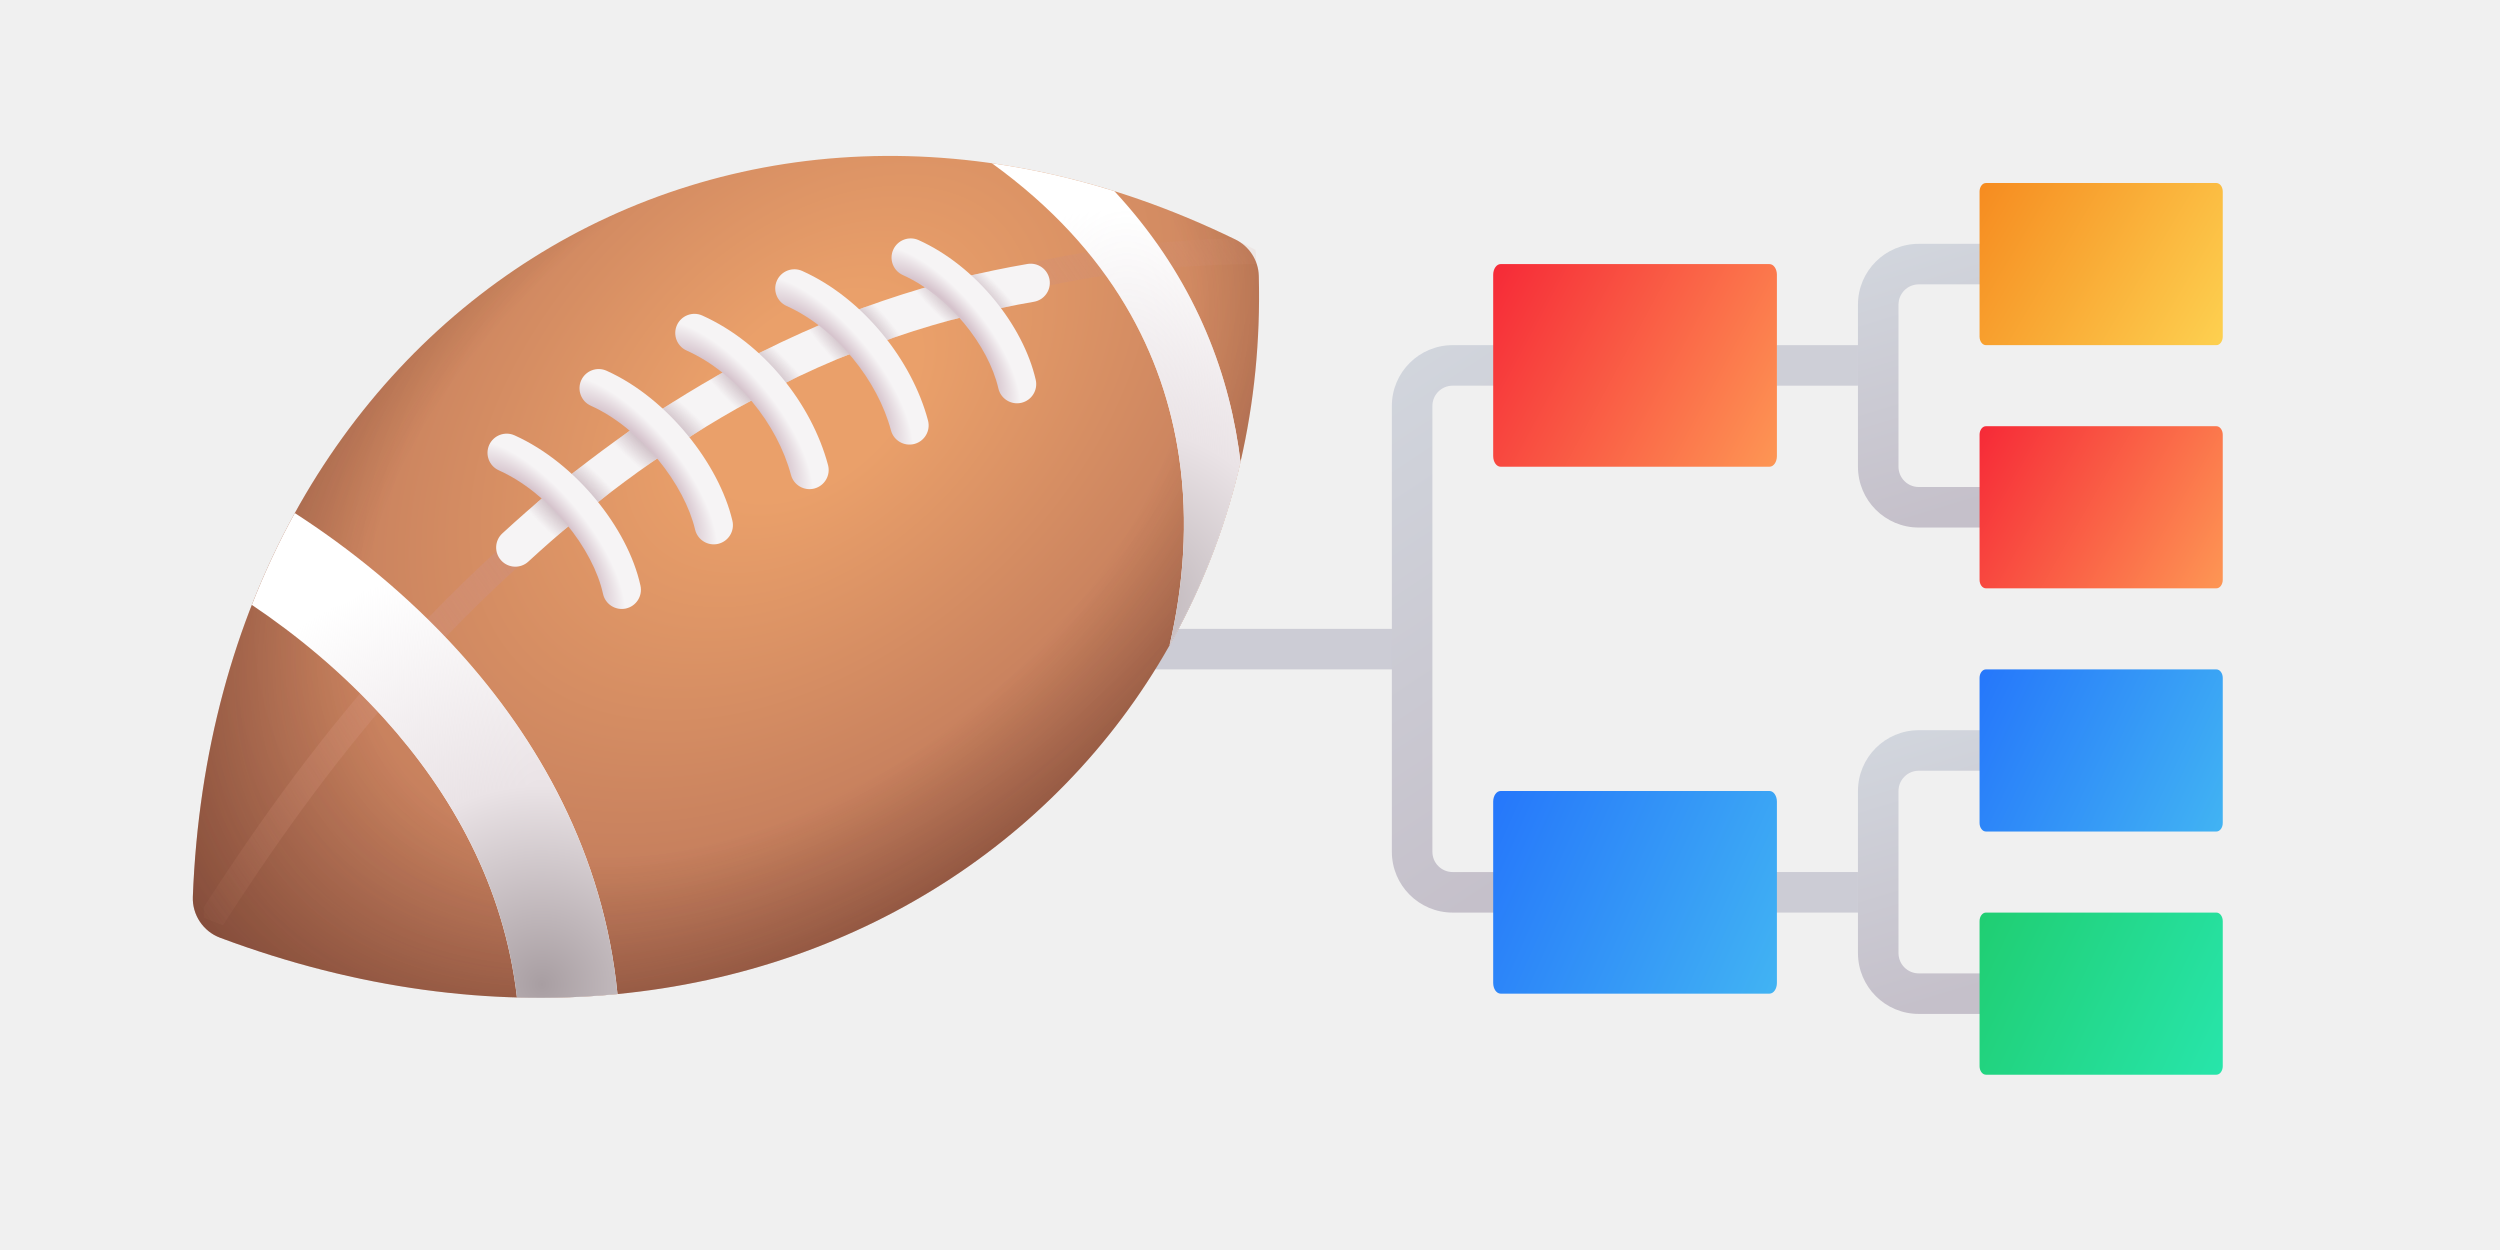
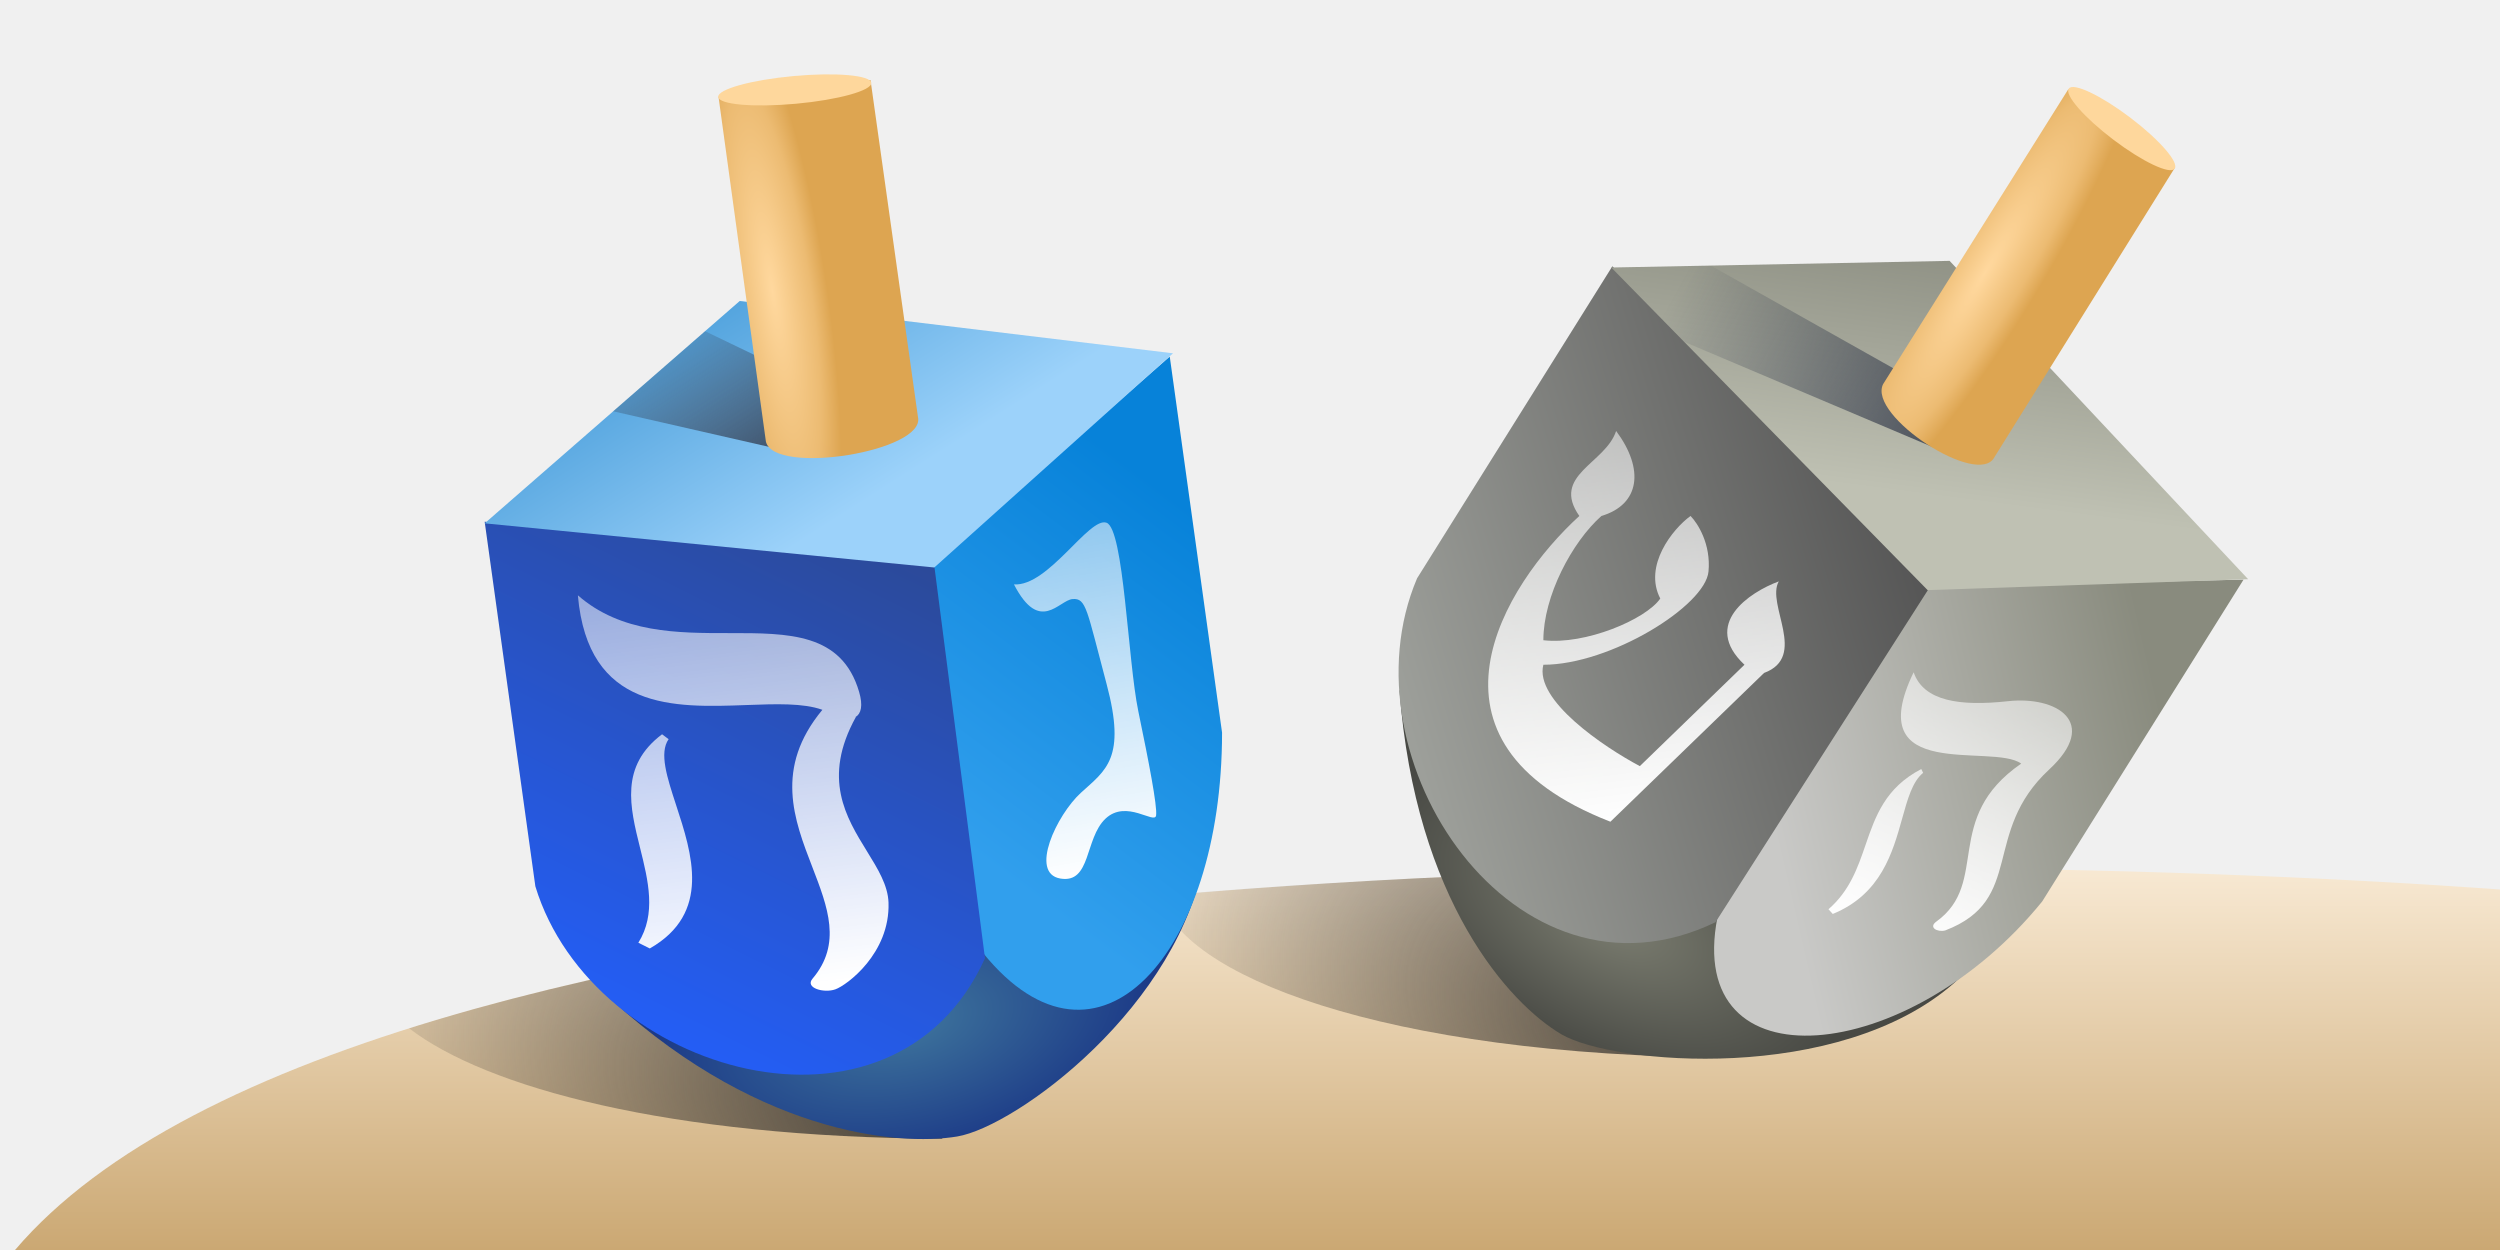
<svg xmlns="http://www.w3.org/2000/svg" viewBox="0 0 240 120" fill="none">
-   <path fill-rule="evenodd" clip-rule="evenodd" d="M102.87 60.371L135.564 60.371L135.564 64.262L102.87 64.262L102.87 60.371Z" fill="#CCCCD5" />
-   <path fill-rule="evenodd" clip-rule="evenodd" d="M170.583 33.134L178.365 33.134L178.365 37.025L170.583 37.025L170.583 33.134Z" fill="#CECFD7" />
-   <path fill-rule="evenodd" clip-rule="evenodd" d="M166.692 83.717L178.365 83.717L178.365 87.608L166.692 87.608L166.692 83.717Z" fill="#CCCCD5" />
-   <path fill-rule="evenodd" clip-rule="evenodd" d="M155.019 87.608L139.455 87.608C136.232 87.608 133.618 84.995 133.618 81.772L133.618 38.971C133.618 35.747 136.232 33.134 139.455 33.134L155.019 33.134L155.019 37.025L139.455 37.025C138.381 37.025 137.51 37.896 137.51 38.971L137.51 81.772C137.51 82.846 138.381 83.717 139.455 83.717L155.019 83.717L155.019 87.608Z" fill="url(#paint0_linear_2247_413)" />
-   <path fill-rule="evenodd" clip-rule="evenodd" d="M199.766 50.644L184.202 50.644C180.978 50.644 178.365 48.031 178.365 44.807L178.365 29.243C178.365 26.02 180.978 23.407 184.202 23.407L199.766 23.407L199.766 27.298L184.202 27.298C183.127 27.298 182.256 28.169 182.256 29.243L182.256 44.807C182.256 45.882 183.127 46.753 184.202 46.753L199.766 46.753L199.766 50.644Z" fill="url(#paint1_linear_2247_413)" />
-   <path fill-rule="evenodd" clip-rule="evenodd" d="M199.766 97.336L184.202 97.336C180.978 97.336 178.365 94.723 178.365 91.499L178.365 75.936C178.365 72.712 180.978 70.099 184.202 70.099L199.766 70.099L199.766 73.99L184.202 73.99C183.127 73.99 182.256 74.861 182.256 75.936L182.256 91.499C182.256 92.574 183.127 93.445 184.202 93.445L199.766 93.445L199.766 97.336Z" fill="url(#paint2_linear_2247_413)" />
-   <path d="M213.384 102.354C213.384 102.806 213.11 103.172 212.772 103.172L190.651 103.172C190.312 103.172 190.038 102.806 190.038 102.354L190.038 88.426C190.038 87.975 190.312 87.608 190.651 87.608L212.772 87.608C213.11 87.608 213.384 87.975 213.384 88.426L213.384 102.354Z" fill="url(#paint3_linear_2247_413)" />
-   <path d="M213.384 55.662C213.384 56.114 213.11 56.48 212.772 56.48L190.651 56.48C190.312 56.48 190.038 56.114 190.038 55.662L190.038 41.734C190.038 41.282 190.312 40.916 190.651 40.916L212.772 40.916C213.11 40.916 213.384 41.282 213.384 41.734L213.384 55.662Z" fill="url(#paint4_linear_2247_413)" />
-   <path d="M213.384 79.008C213.384 79.46 213.11 79.826 212.772 79.826L190.651 79.826C190.312 79.826 190.038 79.46 190.038 79.008L190.038 65.08C190.038 64.629 190.312 64.262 190.651 64.262L212.772 64.262C213.11 64.262 213.384 64.629 213.384 65.08L213.384 79.008Z" fill="url(#paint5_linear_2247_413)" />
-   <path d="M213.384 32.316C213.384 32.768 213.11 33.134 212.772 33.134L190.651 33.134C190.312 33.134 190.038 32.768 190.038 32.316L190.038 18.388C190.038 17.936 190.312 17.57 190.651 17.57L212.772 17.57C213.11 17.57 213.384 17.936 213.384 18.388L213.384 32.316Z" fill="url(#paint6_linear_2247_413)" />
-   <path d="M170.583 94.368C170.583 94.933 170.263 95.39 169.869 95.39L144.061 95.39C143.666 95.39 143.346 94.933 143.346 94.368L143.346 76.958C143.346 76.393 143.666 75.935 144.061 75.935L169.869 75.935C170.263 75.935 170.583 76.393 170.583 76.958L170.583 94.368Z" fill="url(#paint7_linear_2247_413)" />
-   <path d="M170.583 43.785C170.583 44.349 170.263 44.807 169.869 44.807L144.061 44.807C143.666 44.807 143.346 44.349 143.346 43.785L143.346 26.375C143.346 25.81 143.666 25.352 144.061 25.352L169.869 25.352C170.263 25.352 170.583 25.81 170.583 26.375L170.583 43.785Z" fill="url(#paint8_linear_2247_413)" />
-   <path d="M120.845 26.476C122.129 76.252 73.975 109.805 21.126 90.021C19.51 89.416 18.448 87.823 18.513 86.1C20.634 30.392 70.047 -0.704 118.595 22.989C119.927 23.639 120.807 24.994 120.845 26.476Z" fill="url(#paint9_radial_2247_413)" />
-   <path d="M120.845 26.476C122.129 76.252 73.975 109.805 21.126 90.021C19.51 89.416 18.448 87.823 18.513 86.1C20.634 30.392 70.047 -0.704 118.595 22.989C119.927 23.639 120.807 24.994 120.845 26.476Z" fill="url(#paint10_radial_2247_413)" />
-   <path fill-rule="evenodd" clip-rule="evenodd" d="M19.575 87.059C27.637 74.631 43.452 51.59 70.41 36.284C90.431 24.918 108.38 23.145 118.352 22.885C119.083 23.241 119.813 23.61 120.543 23.991C120.569 24.442 120.591 24.892 120.608 25.341C111.417 25.415 92.72 26.485 71.641 38.452C44.922 53.622 29.338 76.566 21.395 88.835C20.784 88.6 20.172 88.358 19.56 88.109C19.563 87.758 19.568 87.408 19.575 87.059Z" fill="url(#paint11_linear_2247_413)" />
-   <path fill-rule="evenodd" clip-rule="evenodd" d="M24.175 58.068C25.381 54.99 26.761 52.049 28.302 49.254C33.511 52.612 39.073 57.05 44.038 62.541C51.61 70.917 57.952 81.942 59.279 95.43C56.127 95.736 52.906 95.849 49.627 95.759C48.414 85.055 43.325 76.115 36.893 69C32.88 64.561 28.404 60.905 24.175 58.068Z" fill="white" />
-   <path fill-rule="evenodd" clip-rule="evenodd" d="M24.175 58.068C25.381 54.99 26.761 52.049 28.302 49.254C33.511 52.612 39.073 57.05 44.038 62.541C51.61 70.917 57.952 81.942 59.279 95.43C56.127 95.736 52.906 95.849 49.627 95.759C48.414 85.055 43.325 76.115 36.893 69C32.88 64.561 28.404 60.905 24.175 58.068Z" fill="url(#paint12_radial_2247_413)" />
-   <path fill-rule="evenodd" clip-rule="evenodd" d="M100.757 26.846C100.928 27.848 100.255 28.799 99.253 28.971C91.207 30.347 81.293 33.227 70.689 39.248C63.034 43.593 56.413 48.669 50.719 53.915C49.971 54.604 48.807 54.556 48.118 53.808C47.429 53.06 47.476 51.896 48.224 51.207C54.093 45.799 60.939 40.549 68.871 36.046C79.902 29.783 90.234 26.778 98.632 25.341C99.634 25.17 100.585 25.843 100.757 26.846Z" fill="#F6F4F5" />
-   <path fill-rule="evenodd" clip-rule="evenodd" d="M100.757 26.846C100.928 27.848 100.255 28.799 99.253 28.971C91.207 30.347 81.293 33.227 70.689 39.248C63.034 43.593 56.413 48.669 50.719 53.915C49.971 54.604 48.807 54.556 48.118 53.808C47.429 53.06 47.476 51.896 48.224 51.207C54.093 45.799 60.939 40.549 68.871 36.046C79.902 29.783 90.234 26.778 98.632 25.341C99.634 25.17 100.585 25.843 100.757 26.846Z" fill="url(#paint13_radial_2247_413)" />
-   <path fill-rule="evenodd" clip-rule="evenodd" d="M100.757 26.846C100.928 27.848 100.255 28.799 99.253 28.971C91.207 30.347 81.293 33.227 70.689 39.248C63.034 43.593 56.413 48.669 50.719 53.915C49.971 54.604 48.807 54.556 48.118 53.808C47.429 53.06 47.476 51.896 48.224 51.207C54.093 45.799 60.939 40.549 68.871 36.046C79.902 29.783 90.234 26.778 98.632 25.341C99.634 25.17 100.585 25.843 100.757 26.846Z" fill="url(#paint14_radial_2247_413)" />
-   <path fill-rule="evenodd" clip-rule="evenodd" d="M100.757 26.846C100.928 27.848 100.255 28.799 99.253 28.971C91.207 30.347 81.293 33.227 70.689 39.248C63.034 43.593 56.413 48.669 50.719 53.915C49.971 54.604 48.807 54.556 48.118 53.808C47.429 53.06 47.476 51.896 48.224 51.207C54.093 45.799 60.939 40.549 68.871 36.046C79.902 29.783 90.234 26.778 98.632 25.341C99.634 25.17 100.585 25.843 100.757 26.846Z" fill="url(#paint15_radial_2247_413)" />
-   <path fill-rule="evenodd" clip-rule="evenodd" d="M100.757 26.846C100.928 27.848 100.255 28.799 99.253 28.971C91.207 30.347 81.293 33.227 70.689 39.248C63.034 43.593 56.413 48.669 50.719 53.915C49.971 54.604 48.807 54.556 48.118 53.808C47.429 53.06 47.476 51.896 48.224 51.207C54.093 45.799 60.939 40.549 68.871 36.046C79.902 29.783 90.234 26.778 98.632 25.341C99.634 25.17 100.585 25.843 100.757 26.846Z" fill="url(#paint16_radial_2247_413)" />
-   <path fill-rule="evenodd" clip-rule="evenodd" d="M100.757 26.846C100.928 27.848 100.255 28.799 99.253 28.971C91.207 30.347 81.293 33.227 70.689 39.248C63.034 43.593 56.413 48.669 50.719 53.915C49.971 54.604 48.807 54.556 48.118 53.808C47.429 53.06 47.476 51.896 48.224 51.207C54.093 45.799 60.939 40.549 68.871 36.046C79.902 29.783 90.234 26.778 98.632 25.341C99.634 25.17 100.585 25.843 100.757 26.846Z" fill="url(#paint17_radial_2247_413)" />
-   <path fill-rule="evenodd" clip-rule="evenodd" d="M46.962 42.717C47.379 41.79 48.469 41.376 49.396 41.793C52.377 43.133 55.085 45.384 57.186 47.925C59.281 50.46 60.871 53.406 61.486 56.227C61.703 57.221 61.073 58.201 60.08 58.418C59.086 58.635 58.105 58.005 57.889 57.011C57.429 54.902 56.17 52.477 54.348 50.271C52.531 48.073 50.254 46.215 47.886 45.151C46.959 44.734 46.545 43.645 46.962 42.717Z" fill="url(#paint18_radial_2247_413)" />
-   <path fill-rule="evenodd" clip-rule="evenodd" d="M55.794 36.515C56.211 35.588 57.301 35.174 58.228 35.591C61.217 36.935 63.91 39.21 65.999 41.757C68.082 44.298 69.664 47.233 70.312 49.997C70.544 50.987 69.929 51.978 68.939 52.21C67.95 52.442 66.959 51.827 66.727 50.837C66.237 48.746 64.969 46.309 63.151 44.092C61.338 41.88 59.077 40.01 56.718 38.95C55.791 38.533 55.377 37.443 55.794 36.515Z" fill="url(#paint19_radial_2247_413)" />
-   <path fill-rule="evenodd" clip-rule="evenodd" d="M64.986 31.215C65.403 30.288 66.493 29.874 67.42 30.291C73.306 32.937 77.918 38.767 79.49 44.641C79.753 45.623 79.169 46.632 78.187 46.895C77.205 47.158 76.196 46.575 75.933 45.593C74.627 40.714 70.719 35.811 65.91 33.649C64.983 33.232 64.569 32.142 64.986 31.215Z" fill="url(#paint20_radial_2247_413)" />
-   <path fill-rule="evenodd" clip-rule="evenodd" d="M74.584 26.938C75.001 26.01 76.091 25.596 77.018 26.013C82.909 28.661 87.578 34.656 89.089 40.368C89.349 41.351 88.763 42.359 87.78 42.619C86.797 42.879 85.79 42.293 85.53 41.31C84.281 36.591 80.313 31.532 75.508 29.372C74.581 28.955 74.167 27.865 74.584 26.938Z" fill="url(#paint21_radial_2247_413)" />
-   <path fill-rule="evenodd" clip-rule="evenodd" d="M85.75 23.973C86.167 23.046 87.256 22.632 88.184 23.049C93.639 25.501 98.217 31.188 99.43 36.464C99.658 37.455 99.039 38.443 98.048 38.67C97.057 38.898 96.07 38.28 95.842 37.289C94.893 33.161 91.101 28.397 86.674 26.407C85.747 25.99 85.333 24.9 85.75 23.973Z" fill="url(#paint22_radial_2247_413)" />
-   <path fill-rule="evenodd" clip-rule="evenodd" d="M119.086 44.346C119.031 43.882 118.968 43.417 118.899 42.952C117.638 34.502 114.053 25.974 106.985 18.352C103.036 17.116 99.106 16.228 95.223 15.674C106.802 24.039 111.743 34.154 113.183 43.804C114.128 50.139 113.579 56.384 112.277 61.947C115.322 56.555 117.632 50.654 119.086 44.346Z" fill="white" />
-   <path fill-rule="evenodd" clip-rule="evenodd" d="M119.086 44.346C119.031 43.882 118.968 43.417 118.899 42.952C117.638 34.502 114.053 25.974 106.985 18.352C103.036 17.116 99.106 16.228 95.223 15.674C106.802 24.039 111.743 34.154 113.183 43.804C114.128 50.139 113.579 56.384 112.277 61.947C115.322 56.555 117.632 50.654 119.086 44.346Z" fill="url(#paint23_radial_2247_413)" />
+   <path d="M240 85.392C174.344 80.642 34.713 80.914 1.442 120H240V85.392Z" fill="url(#paint0_linear_2251_491)" />
+   <path fill-rule="evenodd" clip-rule="evenodd" d="M39.276 98.719C46.636 104.386 64.147 109.195 90.424 109.317C96.802 103.232 103.201 93.715 98.597 87.269C76.823 89.679 56.282 93.352 39.276 98.719Z" fill="url(#paint1_radial_2251_491)" />
+   <path fill-rule="evenodd" clip-rule="evenodd" d="M111.409 85.986C113.164 93.476 132.473 101.381 166.365 101.538C171.606 96.567 176.862 89.292 176.013 83.301C155.138 83.355 132.904 84.12 111.409 85.986Z" fill="url(#paint2_radial_2251_491)" />
+   <path d="M91.891 109.103C86.24 110.045 72.088 108.887 57.404 94.76L91.891 72.687C100.367 70.908 117.477 70.414 115.673 81.996C113.408 96.538 97.542 108.161 91.891 109.103Z" fill="url(#paint3_radial_2251_491)" />
+   <path d="M117.318 70.332L112.296 34.231L89.536 54.165L94.402 91.523C105.389 105.022 117.318 91.523 117.318 70.332Z" fill="url(#paint4_linear_2251_491)" />
+   <path d="M106.23 50.183C104.562 49.569 100.642 56.327 97.34 56.103C99.821 60.912 101.663 57.605 102.977 57.509C104.29 57.414 104.319 58.493 106.233 65.665C108.148 72.836 106.144 73.932 103.766 76.107C101.437 78.237 98.801 83.82 101.782 84.338C104.763 84.855 104.109 80.513 106.119 78.6C108.13 76.687 110.868 79.196 110.986 78.277C111.104 77.358 110.29 73.163 109.275 68.265C108.261 63.367 107.897 50.796 106.23 50.183Z" fill="url(#paint5_linear_2251_491)" />
+   <path d="M51.394 85.087L46.528 50.084L89.693 54.322L94.559 91.993C85.769 111.457 56.888 103.138 51.394 85.087Z" fill="url(#paint6_linear_2251_491)" />
+   <path d="M46.528 50.241L71.014 28.894L112.61 33.917L89.693 54.479L46.528 50.241Z" fill="url(#paint7_linear_2251_491)" />
+   <path fill-rule="evenodd" clip-rule="evenodd" d="M58.866 39.484L67.686 31.796L85.141 40.195L74.311 43.011L58.866 39.484Z" fill="url(#paint8_linear_2251_491)" />
+   <path d="M73.526 42.393L68.974 9.273L76.273 8.484L83.572 7.694L88.124 40.028C88.908 43.325 74.311 45.689 73.526 42.393Z" fill="url(#paint9_radial_2251_491)" />
+   <path d="M83.646 7.954C83.713 8.688 80.478 9.586 76.42 9.959C72.362 10.333 69.017 10.041 68.95 9.307C68.882 8.573 72.117 7.676 76.175 7.302C80.234 6.928 83.578 7.22 83.646 7.954Z" fill="#FED79C" />
+   <path fill-rule="evenodd" clip-rule="evenodd" d="M82.472 66.409C80.814 60.77 75.741 60.774 70.014 60.778C65.063 60.782 59.623 60.786 55.475 57.148C56.445 68.246 64.704 67.941 71.69 67.683C74.502 67.579 77.108 67.483 78.949 68.141C74.31 73.73 76.231 78.702 77.985 83.242C79.469 87.085 80.834 90.619 78 93.956C77.245 94.845 79.098 95.368 80.197 94.976C81.295 94.584 85.455 91.523 85.298 86.657C85.244 84.989 84.278 83.423 83.23 81.724C81.22 78.467 78.91 74.722 82.16 68.841L82.131 68.834C82.671 68.516 82.862 67.733 82.472 66.409ZM61.45 81.41C62.232 84.553 63.021 87.721 61.282 90.503L62.382 91.052C68.303 87.668 66.432 81.95 64.909 77.297C64.031 74.612 63.268 72.282 64.187 70.96L63.558 70.49C59.493 73.549 60.467 77.46 61.45 81.41Z" fill="url(#paint10_linear_2251_491)" />
+   <path d="M149.888 99.289C144.952 96.382 135.883 86.534 134.351 66.275L175.042 72.017C182.682 76.096 196.433 86.571 187.644 94.327C176.556 104.113 154.824 102.196 149.888 99.289Z" fill="url(#paint11_radial_2251_491)" />
+   <path d="M196.048 86.543L215.381 55.643L185.133 56.308L164.873 88.07C161.683 104.423 183.173 102.404 196.048 86.543Z" fill="url(#paint12_linear_2251_491)" />
+   <path d="M136.039 55.518L154.787 25.561L185.154 56.529L164.692 88.531C145.455 97.807 128.658 72.883 136.039 55.518Z" fill="url(#paint13_linear_2251_491)" />
+   <path d="M154.683 25.681L187.162 25.042L215.822 55.604L185.05 56.65L154.683 25.681Z" fill="url(#paint14_linear_2251_491)" />
+   <path fill-rule="evenodd" clip-rule="evenodd" d="M164.232 25.495L154.685 25.683L161.678 32.814L186.307 43.244L190.78 40.429L164.232 25.495Z" fill="url(#paint15_linear_2251_491)" />
+   <path d="M180.776 36.88L198.555 8.569L208.752 16.157L191.477 43.867C189.962 46.897 179.261 39.911 180.776 36.88Z" fill="url(#paint16_radial_2251_491)" />
+   <path d="M208.769 16.194C208.324 16.781 205.688 15.535 202.882 13.41C200.076 11.284 198.162 9.086 198.607 8.498C199.052 7.911 201.687 9.157 204.493 11.282C207.299 13.407 209.213 15.606 208.769 16.194Z" fill="#FED79C" />
+   <path d="M192.773 67.314C188.118 67.824 184.666 67.305 183.709 64.539C178.545 75.228 191.286 71.297 194.034 73.307C186.423 78.555 191.072 84.732 185.885 88.475C185.119 89.028 185.967 89.513 186.737 89.323C194.439 86.381 190.183 79.928 196.722 73.871C201.617 69.337 197.428 66.803 192.773 67.314Z" fill="url(#paint17_linear_2251_491)" />
+   <path d="M179.092 81.113C178.337 83.306 177.575 85.517 175.533 87.288L175.945 87.739C180.579 85.85 181.701 81.828 182.614 78.555C183.141 76.667 183.598 75.028 184.62 74.193L184.444 73.828C180.982 75.626 180.042 78.356 179.092 81.113Z" fill="url(#paint18_linear_2251_491)" />
+   <path d="M151.616 49.533C148.869 45.609 154.127 44.51 155.148 41.371C157.894 45.059 157.424 48.434 153.735 49.533C150.91 52.044 148.163 57.224 148.163 61.462C152.165 61.933 158.004 59.469 159.386 57.459C157.753 54.32 160.563 50.788 162.289 49.533C162.97 50.213 164.267 52.233 164.016 54.87C163.702 58.166 154.599 63.816 148.163 63.816C147.284 67.207 153.97 71.717 157.424 73.548L167.469 63.816C163.325 59.924 167.94 56.858 170.765 55.811C169.51 58.009 173.591 63.032 169.353 64.601L154.599 78.885C134.884 71.225 144.396 56.125 151.616 49.533Z" fill="url(#paint19_linear_2251_491)" />
  <defs>
-     <linearGradient id="paint0_linear_2247_413" x1="146.162" y1="83.999" x2="114.115" y2="35.468" gradientUnits="userSpaceOnUse">
-       <stop stop-color="#C5C0CA" />
-       <stop offset="1" stop-color="#D4DAE1" />
+     <linearGradient id="paint0_linear_2251_491" x1="120.721" y1="83.298" x2="120.721" y2="120" gradientUnits="userSpaceOnUse">
+       <stop stop-color="#F8E9D3" />
+       <stop offset="1" stop-color="#CBA873" />
    </linearGradient>
-     <linearGradient id="paint1_linear_2247_413" x1="190.909" y1="47.93" x2="181.939" y2="18.498" gradientUnits="userSpaceOnUse">
-       <stop stop-color="#C5C0CA" />
-       <stop offset="1" stop-color="#D4DAE1" />
+     <radialGradient id="paint1_radial_2251_491" cx="0" cy="0" r="1" gradientUnits="userSpaceOnUse" gradientTransform="translate(87.1248 108.019) rotate(-161.245) scale(57.8686 34.8694)">
+       <stop stop-color="#4B453D" />
+       <stop offset="1" stop-color="#4B453D" stop-opacity="0" />
+     </radialGradient>
+     <radialGradient id="paint2_radial_2251_491" cx="0" cy="0" r="1" gradientUnits="userSpaceOnUse" gradientTransform="translate(163.067 100.248) rotate(-161.351) scale(57.8326 34.6806)">
+       <stop stop-color="#4B453D" />
+       <stop offset="1" stop-color="#4B453D" stop-opacity="0" />
+     </radialGradient>
+     <radialGradient id="paint3_radial_2251_491" cx="0" cy="0" r="1" gradientUnits="userSpaceOnUse" gradientTransform="translate(86.7332 98.1153) rotate(-11.976) scale(24.2064 13.0455)">
+       <stop stop-color="#3F769D" />
+       <stop offset="1" stop-color="#1C3A87" />
+     </radialGradient>
+     <linearGradient id="paint4_linear_2251_491" x1="112.923" y1="47.887" x2="89.536" y2="78.966" gradientUnits="userSpaceOnUse">
+       <stop stop-color="#0782D9" />
+       <stop offset="1" stop-color="#319FED" />
    </linearGradient>
-     <linearGradient id="paint2_linear_2247_413" x1="190.909" y1="94.623" x2="181.939" y2="65.19" gradientUnits="userSpaceOnUse">
-       <stop stop-color="#C5C0CA" />
-       <stop offset="1" stop-color="#D4DAE1" />
+     <linearGradient id="paint5_linear_2251_491" x1="104.549" y1="84.485" x2="91.553" y2="11.491" gradientUnits="userSpaceOnUse">
+       <stop stop-color="white" />
+       <stop offset="1" stop-color="white" stop-opacity="0" />
    </linearGradient>
-     <linearGradient id="paint3_linear_2247_413" x1="221.537" y1="107.866" x2="175.457" y2="85.858" gradientUnits="userSpaceOnUse">
-       <stop stop-color="#2AEDBE" />
-       <stop offset="1" stop-color="#1CC255" />
+     <linearGradient id="paint6_linear_2251_491" x1="87.81" y1="51.654" x2="62.381" y2="103.17" gradientUnits="userSpaceOnUse">
+       <stop stop-color="#2C4996" />
+       <stop offset="1" stop-color="#235FFC" />
    </linearGradient>
-     <linearGradient id="paint4_linear_2247_413" x1="214.496" y1="57.915" x2="185.38" y2="41.097" gradientUnits="userSpaceOnUse">
-       <stop stop-color="#FE9D56" />
-       <stop offset="1" stop-color="#F51A33" />
+     <linearGradient id="paint7_linear_2251_491" x1="73.055" y1="54.479" x2="50.452" y2="19.005" gradientUnits="userSpaceOnUse">
+       <stop stop-color="#9CD2FA" />
+       <stop offset="1" stop-color="#177EC7" />
    </linearGradient>
-     <linearGradient id="paint5_linear_2247_413" x1="221.537" y1="84.52" x2="175.457" y2="62.512" gradientUnits="userSpaceOnUse">
-       <stop stop-color="#4BC8F0" />
-       <stop offset="1" stop-color="#1758FF" />
+     <linearGradient id="paint8_linear_2251_491" x1="82.182" y1="44.272" x2="70.102" y2="25.638" gradientUnits="userSpaceOnUse">
+       <stop stop-color="#2D3446" />
+       <stop offset="1" stop-color="#2D3446" stop-opacity="0" />
    </linearGradient>
-     <linearGradient id="paint6_linear_2247_413" x1="216.248" y1="35.16" x2="186.258" y2="17.299" gradientUnits="userSpaceOnUse">
-       <stop stop-color="#FED956" />
-       <stop offset="1" stop-color="#F5831A" />
+     <radialGradient id="paint9_radial_2251_491" cx="0" cy="0" r="1" gradientUnits="userSpaceOnUse" gradientTransform="translate(74.1537 27.9521) rotate(81.5014) scale(27.615 5.23733)">
+       <stop stop-color="#FFD89E" />
+       <stop offset="0.703" stop-color="#ECBB72" />
+       <stop offset="1" stop-color="#DDA551" />
+     </radialGradient>
+     <linearGradient id="paint10_linear_2251_491" x1="72.741" y1="95.108" x2="62.695" y2="12.413" gradientUnits="userSpaceOnUse">
+       <stop stop-color="white" />
+       <stop offset="1" stop-color="white" stop-opacity="0" />
    </linearGradient>
-     <linearGradient id="paint7_linear_2247_413" x1="180.095" y1="101.257" x2="125.016" y2="76.705" gradientUnits="userSpaceOnUse">
-       <stop stop-color="#4BC8F0" />
-       <stop offset="1" stop-color="#1758FF" />
+     <radialGradient id="paint11_radial_2251_491" cx="0" cy="0" r="1" gradientUnits="userSpaceOnUse" gradientTransform="translate(154.762 88.1983) rotate(27.978) scale(24.2064 13.0455)">
+       <stop stop-color="#7C7E71" />
+       <stop offset="1" stop-color="#484944" />
+     </radialGradient>
+     <linearGradient id="paint12_linear_2251_491" x1="207.093" y1="66.514" x2="169.207" y2="75.319" gradientUnits="userSpaceOnUse">
+       <stop stop-color="#898B7E" />
+       <stop offset="1" stop-color="#C9C9C7" />
    </linearGradient>
-     <linearGradient id="paint8_linear_2247_413" x1="171.88" y1="46.601" x2="136.779" y2="27.678" gradientUnits="userSpaceOnUse">
-       <stop stop-color="#FE9D56" />
-       <stop offset="1" stop-color="#F51A33" />
+     <linearGradient id="paint13_linear_2251_491" x1="185.424" y1="53.274" x2="115.987" y2="74.323" gradientUnits="userSpaceOnUse">
+       <stop stop-color="#545454" />
+       <stop offset="1" stop-color="#B8BBB4" />
    </linearGradient>
-     <radialGradient id="paint9_radial_2247_413" cx="0" cy="0" r="1" gradientUnits="userSpaceOnUse" gradientTransform="translate(77.8375 38.0694) rotate(138.653) scale(96.63 61.9144)">
-       <stop offset="0.125" stop-color="#EAA06A" />
-       <stop offset="0.911" stop-color="#AB6754" />
+     <linearGradient id="paint14_linear_2251_491" x1="172.296" y1="45.965" x2="177.75" y2="4.257" gradientUnits="userSpaceOnUse">
+       <stop stop-color="#BFC1B3" />
+       <stop offset="1" stop-color="#696B60" />
+     </linearGradient>
+     <linearGradient id="paint15_linear_2251_491" x1="196.747" y1="41.397" x2="163.69" y2="22.944" gradientUnits="userSpaceOnUse">
+       <stop stop-color="#2D3446" />
+       <stop offset="1" stop-color="#2D3446" stop-opacity="0" />
+     </linearGradient>
+     <radialGradient id="paint16_radial_2251_491" cx="0" cy="0" r="1" gradientUnits="userSpaceOnUse" gradientTransform="translate(190.531 26.214) rotate(121.455) scale(27.615 5.23733)">
+       <stop stop-color="#FFD89E" />
+       <stop offset="0.703" stop-color="#ECBB72" />
+       <stop offset="1" stop-color="#DDA551" />
    </radialGradient>
-     <radialGradient id="paint10_radial_2247_413" cx="0" cy="0" r="1" gradientUnits="userSpaceOnUse" gradientTransform="translate(74.5161 45.7994) rotate(140.974) scale(89.1031 57.0886)">
-       <stop offset="0.51" stop-color="#2C0D05" stop-opacity="0" />
-       <stop offset="0.911" stop-color="#2C0D05" stop-opacity="0.5" />
-     </radialGradient>
-     <linearGradient id="paint11_linear_2247_413" x1="123.626" y1="18.317" x2="18.285" y2="90.87" gradientUnits="userSpaceOnUse">
-       <stop stop-color="#D18F77" stop-opacity="0" />
-       <stop offset="0.478" stop-color="#D18F77" />
-       <stop offset="1" stop-color="#D18F77" stop-opacity="0" />
+     <linearGradient id="paint17_linear_2251_491" x1="180.371" y1="90.217" x2="201.276" y2="33.439" gradientUnits="userSpaceOnUse">
+       <stop stop-color="white" />
+       <stop offset="1" stop-color="white" stop-opacity="0" />
    </linearGradient>
-     <radialGradient id="paint12_radial_2247_413" cx="0" cy="0" r="1" gradientUnits="userSpaceOnUse" gradientTransform="translate(51.9717 94.6114) rotate(-115.508) scale(41.5935 41.3436)">
-       <stop stop-color="#A89EA2" />
-       <stop offset="0.462" stop-color="#EAE3E6" />
-       <stop offset="1" stop-color="#EAE3E6" stop-opacity="0" />
-     </radialGradient>
-     <radialGradient id="paint13_radial_2247_413" cx="0" cy="0" r="1" gradientUnits="userSpaceOnUse" gradientTransform="translate(92.5254 28.4377) rotate(42.7121) scale(9.15267 3.04601)">
-       <stop offset="0.4" stop-color="#CDBDC4" />
-       <stop offset="1" stop-color="#CDBDC4" stop-opacity="0" />
-     </radialGradient>
-     <radialGradient id="paint14_radial_2247_413" cx="0" cy="0" r="1" gradientUnits="userSpaceOnUse" gradientTransform="translate(82.1424 32.0541) rotate(47.7237) scale(9.86085 3.28169)">
-       <stop offset="0.4" stop-color="#CDBDC4" />
-       <stop offset="1" stop-color="#CDBDC4" stop-opacity="0" />
-     </radialGradient>
-     <radialGradient id="paint15_radial_2247_413" cx="0" cy="0" r="1" gradientUnits="userSpaceOnUse" gradientTransform="translate(72.6274 36.4192) rotate(44.4868) scale(10.8015 3.37318)">
-       <stop offset="0.4" stop-color="#CDBDC4" />
-       <stop offset="1" stop-color="#CDBDC4" stop-opacity="0" />
-     </radialGradient>
-     <radialGradient id="paint16_radial_2247_413" cx="0" cy="0" r="1" gradientUnits="userSpaceOnUse" gradientTransform="translate(63.24 41.6532) rotate(41.4222) scale(11.8076 3.68736)">
-       <stop offset="0.4" stop-color="#CDBDC4" />
-       <stop offset="1" stop-color="#CDBDC4" stop-opacity="0" />
-     </radialGradient>
-     <radialGradient id="paint17_radial_2247_413" cx="0" cy="0" r="1" gradientUnits="userSpaceOnUse" gradientTransform="translate(54.8788 48.1421) rotate(44.3708) scale(11.6565 3.64018)">
-       <stop offset="0.4" stop-color="#CDBDC4" />
-       <stop offset="1" stop-color="#CDBDC4" stop-opacity="0" />
-     </radialGradient>
-     <radialGradient id="paint18_radial_2247_413" cx="0" cy="0" r="1" gradientUnits="userSpaceOnUse" gradientTransform="translate(51.4622 52.023) rotate(50.3476) scale(12.0291 5.04814)">
-       <stop offset="0.671" stop-color="#D6C4CD" />
-       <stop offset="1" stop-color="#F6F4F5" />
-     </radialGradient>
-     <radialGradient id="paint19_radial_2247_413" cx="0" cy="0" r="1" gradientUnits="userSpaceOnUse" gradientTransform="translate(60.2941 45.8211) rotate(50.3476) scale(12.0291 5.04814)">
-       <stop offset="0.671" stop-color="#D6C4CD" />
-       <stop offset="1" stop-color="#F6F4F5" />
-     </radialGradient>
-     <radialGradient id="paint20_radial_2247_413" cx="0" cy="0" r="1" gradientUnits="userSpaceOnUse" gradientTransform="translate(69.486 40.5206) rotate(50.3476) scale(12.0291 5.04814)">
-       <stop offset="0.671" stop-color="#D6C4CD" />
-       <stop offset="1" stop-color="#F6F4F5" />
-     </radialGradient>
-     <radialGradient id="paint21_radial_2247_413" cx="0" cy="0" r="1" gradientUnits="userSpaceOnUse" gradientTransform="translate(79.0841 36.2433) rotate(50.3476) scale(12.0291 5.04814)">
-       <stop offset="0.671" stop-color="#D6C4CD" />
-       <stop offset="1" stop-color="#F6F4F5" />
-     </radialGradient>
-     <radialGradient id="paint22_radial_2247_413" cx="0" cy="0" r="1" gradientUnits="userSpaceOnUse" gradientTransform="translate(90.0354 32.6292) rotate(50.3477) scale(11.1155 4.66474)">
-       <stop offset="0.671" stop-color="#D6C4CD" />
-       <stop offset="1" stop-color="#F6F4F5" />
-     </radialGradient>
-     <radialGradient id="paint23_radial_2247_413" cx="0" cy="0" r="1" gradientUnits="userSpaceOnUse" gradientTransform="translate(108.774 58.057) rotate(-103.69) scale(37.9615 36.565)">
-       <stop stop-color="#BCB3B7" />
-       <stop offset="0.446" stop-color="#EAE3E6" />
-       <stop offset="1" stop-color="#EAE3E6" stop-opacity="0" />
-     </radialGradient>
+     <linearGradient id="paint18_linear_2251_491" x1="180.371" y1="90.217" x2="201.276" y2="33.439" gradientUnits="userSpaceOnUse">
+       <stop stop-color="white" />
+       <stop offset="1" stop-color="white" stop-opacity="0" />
+     </linearGradient>
+     <linearGradient id="paint19_linear_2251_491" x1="159.344" y1="78.885" x2="149.075" y2="-2.753" gradientUnits="userSpaceOnUse">
+       <stop stop-color="white" />
+       <stop offset="1" stop-color="white" stop-opacity="0" />
+     </linearGradient>
  </defs>
</svg>
